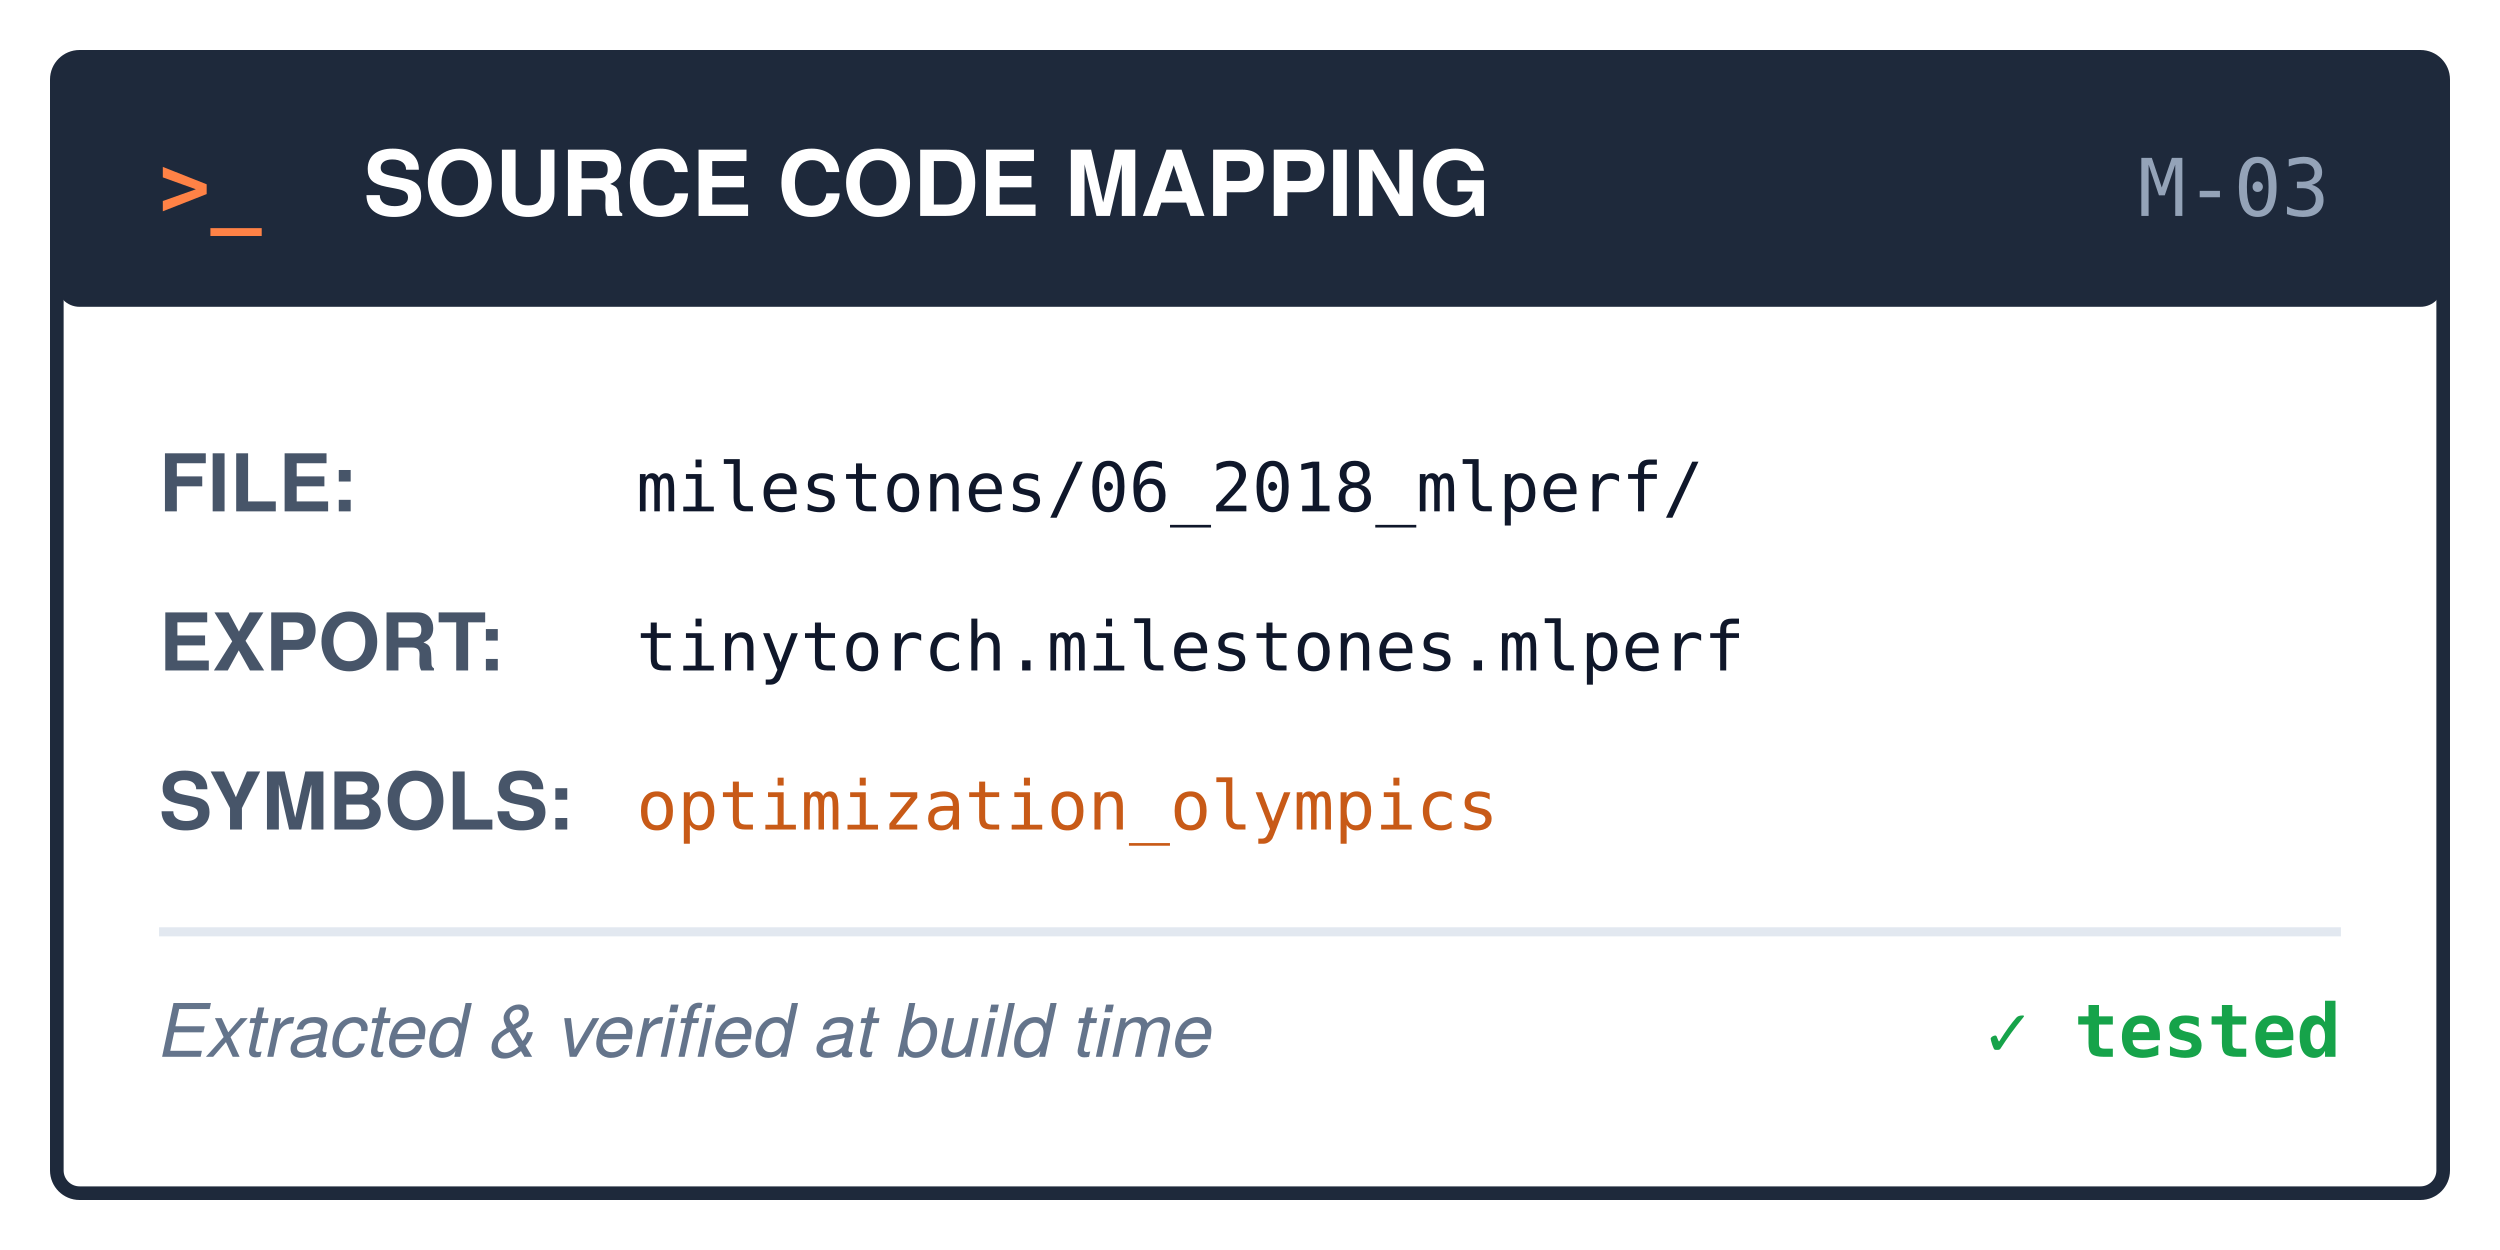
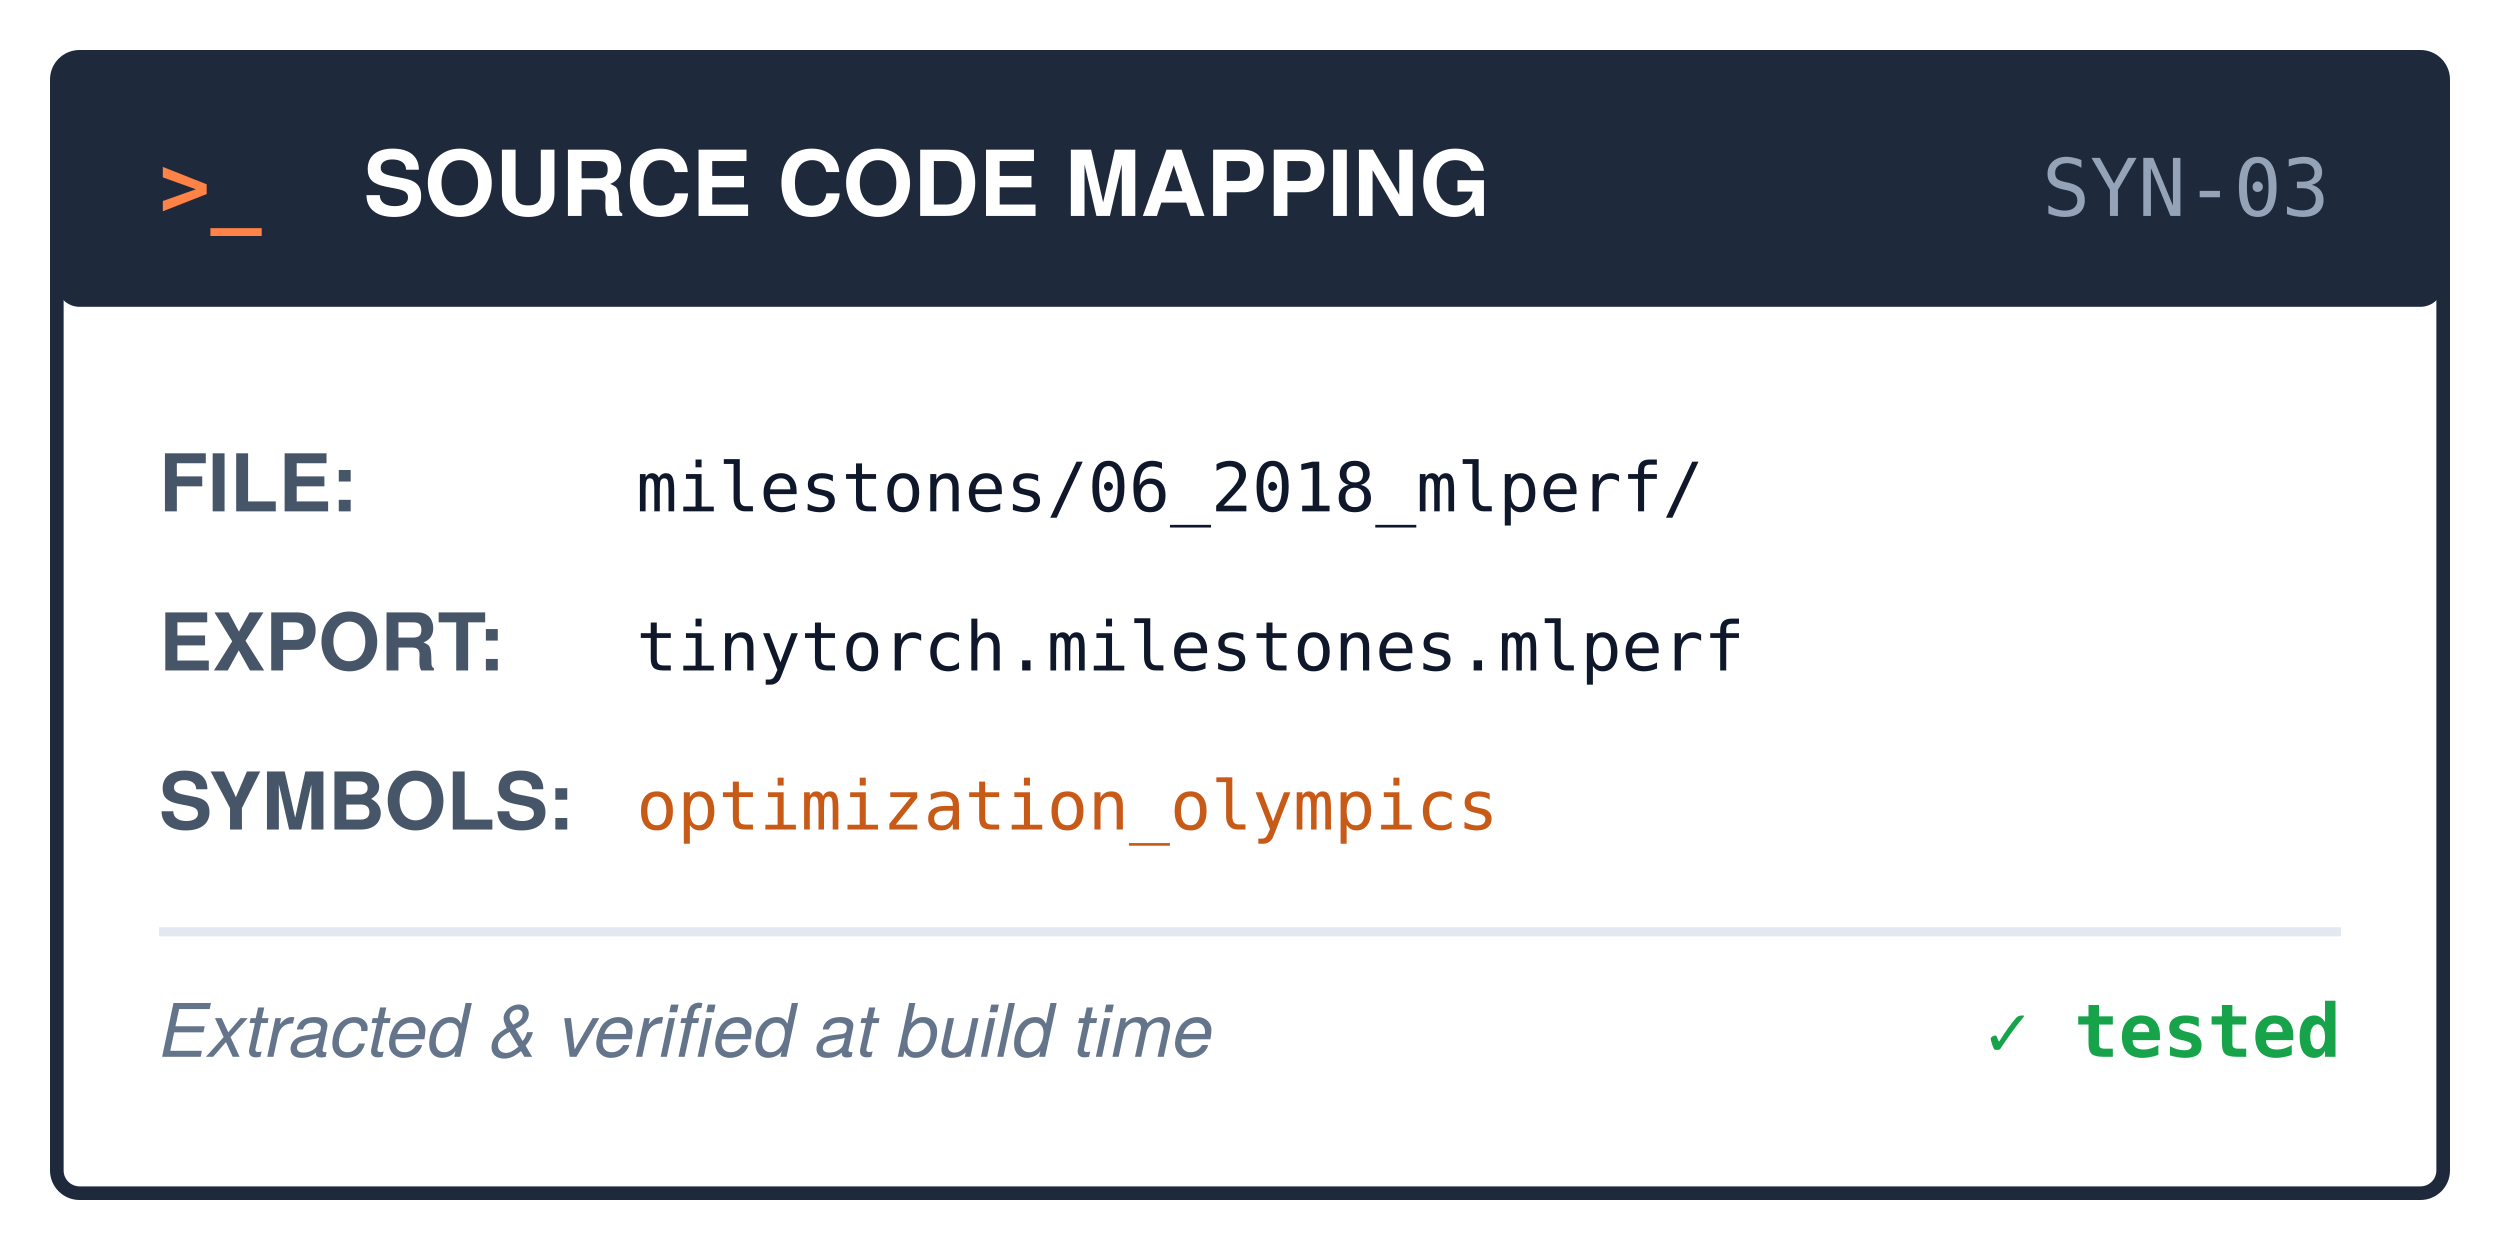
<svg xmlns="http://www.w3.org/2000/svg" width="220" height="110" viewBox="0 0 220 110" font-family="'TeX Gyre Heros', 'Helvetica Neue', Arial, sans-serif">
  <rect width="220" height="110" fill="#ffffff" />
  <rect x="5" y="5" width="210" height="100" rx="2" fill="#ffffff" stroke="#1e293b" stroke-width="1.2" />
  <rect x="5" y="5" width="210" height="22" rx="2" fill="#1e293b" />
  <text x="14" y="19" font-size="7.5" font-family="monospace" font-weight="bold" fill="#ff8246">&gt;_</text>
  <text x="32" y="19" font-size="8" font-weight="700" fill="#ffffff">SOURCE CODE MAPPING</text>
-   <text x="205" y="19" text-anchor="end" font-size="7" font-family="monospace" fill="#94a3b8">M-03</text>
+   <text x="205" y="19" text-anchor="end" font-size="7" font-family="monospace" fill="#94a3b8">SYN-03</text>
  <g transform="translate(14, 34)">
    <text x="0" y="11" font-size="7" font-weight="bold" fill="#475569">FILE:</text>
    <text x="42" y="11" font-size="6.0" font-family="monospace" fill="#0f172a">milestones/06_2018_mlperf/</text>
    <text x="0" y="25" font-size="7" font-weight="bold" fill="#475569">EXPORT:</text>
    <text x="42" y="25" font-size="6.0" font-family="monospace" fill="#0f172a">tinytorch.milestones.mlperf</text>
    <text x="0" y="39" font-size="7" font-weight="bold" fill="#475569">SYMBOLS:</text>
    <text x="42" y="39" font-size="6.0" font-family="monospace" fill="#c85a17">optimization_olympics</text>
    <line x1="0" y1="48" x2="192" y2="48" stroke="#e2e8f0" stroke-width="0.8" />
    <text x="0" y="59" font-size="6.5" font-style="italic" fill="#64748b">Extracted &amp; verified at build time</text>
    <text x="192" y="59" text-anchor="end" font-size="6.5" font-family="monospace" font-weight="bold" fill="#16a34a">✓ tested</text>
  </g>
</svg>
